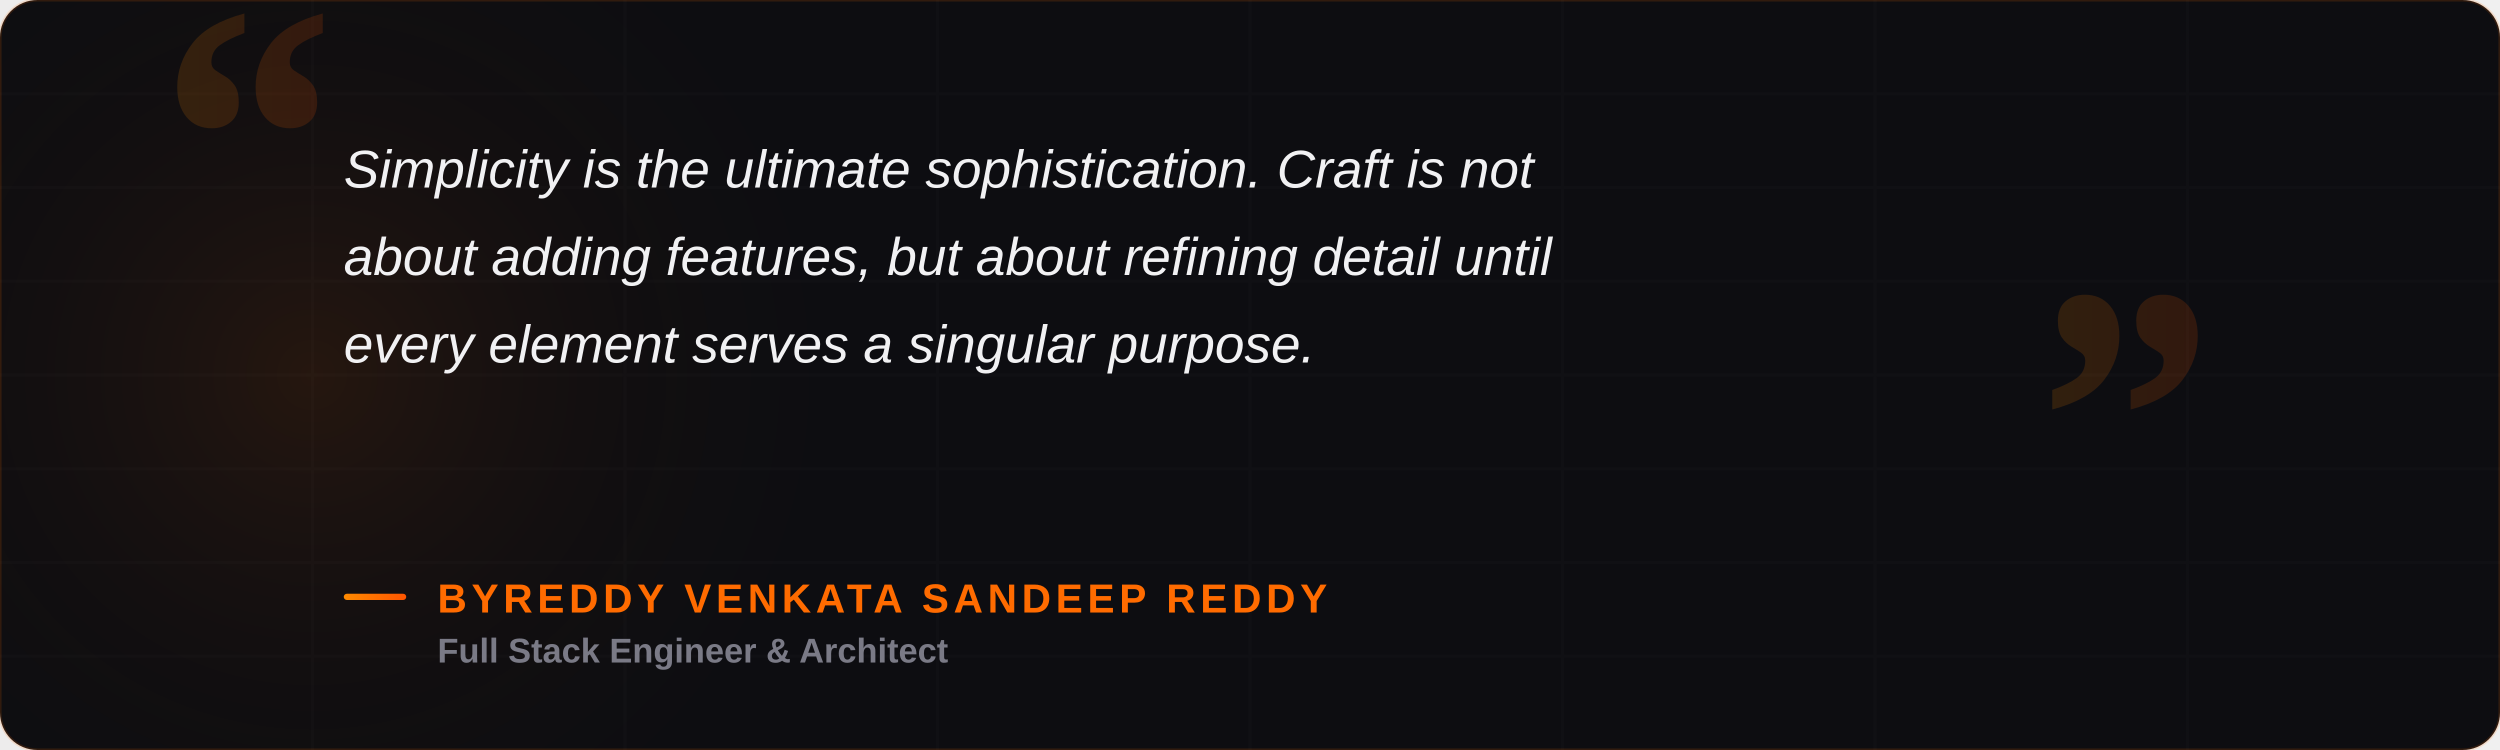
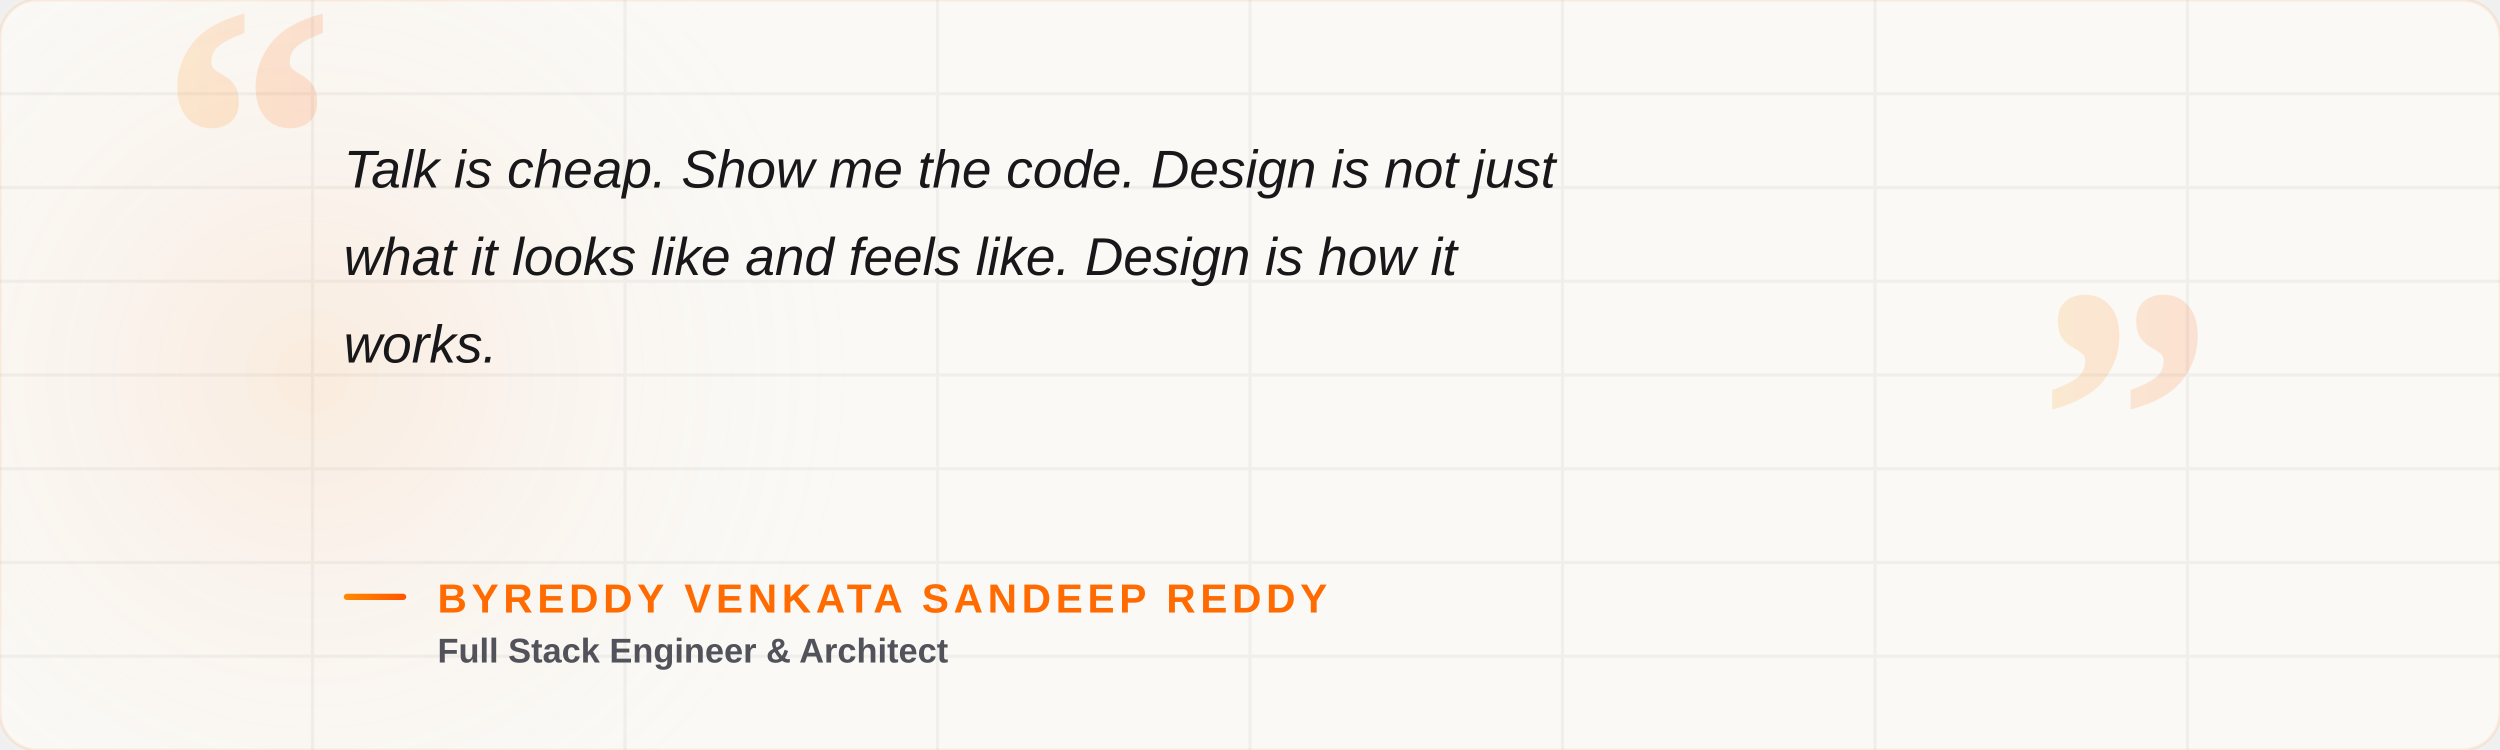
<svg xmlns="http://www.w3.org/2000/svg" viewBox="0 0 800 240" width="100%" height="auto">
  <defs>
    <linearGradient id="quoteGradient" x1="0%" y1="0%" x2="100%" y2="0%">
      <stop offset="0%" stop-color="#FF8A00" />
      <stop offset="100%" stop-color="#FF5500" />
    </linearGradient>
    <radialGradient id="quoteGlow" cx="50%" cy="50%" r="50%">
      <stop offset="0%" stop-color="#FF6B00" stop-opacity="0.1" />
-       <stop offset="100%" stop-color="#0D0D11" stop-opacity="0" />
+       <stop offset="100%" stop-color="#FAF9F6" stop-opacity="0" />
    </radialGradient>
  </defs>
-   <rect width="800" height="240" rx="12" fill="#0D0D11" stroke="#FF6B00" stroke-opacity="0.15" stroke-width="1" />
+   <rect width="800" height="240" rx="12" fill="#FAF9F6" stroke="#FF6B00" stroke-opacity="0.1" stroke-width="1" />
  <circle cx="100" cy="120" r="180" fill="url(#quoteGlow)" />
-   <g opacity="0.015">
-     <path d="M0,30 L800,30 M0,60 L800,60 M0,90 L800,90 M0,120 L800,120 M0,150 L800,150 M0,180 L800,180 M0,210 L800,210" stroke="#FFFFFF" stroke-width="1" />
-     <path d="M100,0 L100,240 M200,0 L200,240 M300,0 L300,240 M400,0 L400,240 M500,0 L500,240 M600,0 L600,240 M700,0 L700,240" stroke="#FFFFFF" stroke-width="1" />
+   <g opacity="0.04">
+     <path d="M0,30 L800,30 M0,60 L800,60 M0,90 L800,90 M0,120 L800,120 M0,150 L800,150 M0,180 L800,180 M0,210 L800,210" stroke="#000000" stroke-width="1" />
+     <path d="M100,0 L100,240 M200,0 L200,240 M300,0 L300,240 M400,0 L400,240 M500,0 L500,240 M600,0 L600,240 M700,0 L700,240" stroke="#000000" stroke-width="1" />
  </g>
  <text x="50" y="90" fill="url(#quoteGradient)" fill-opacity="0.15" font-family="Georgia, serif" font-size="120" font-weight="bold">“</text>
  <g transform="translate(110, 60)">
-     <text x="0" y="0" fill="#F1F1F3" font-family="Arial, Helvetica, sans-serif" font-size="17" font-weight="normal" font-style="italic">
-         Simplicity is the ultimate sophistication. Craft is not
+     <text x="0" y="0" fill="#18181B" font-family="Arial, Helvetica, sans-serif" font-size="17" font-weight="normal" font-style="italic">
+         Talk is cheap. Show me the code. Design is not just
      </text>
-     <text x="0" y="28" fill="#F1F1F3" font-family="Arial, Helvetica, sans-serif" font-size="17" font-weight="normal" font-style="italic">
-         about adding features, but about refining detail until
+     <text x="0" y="28" fill="#18181B" font-family="Arial, Helvetica, sans-serif" font-size="17" font-weight="normal" font-style="italic">
+         what it looks like and feels like. Design is how it
      </text>
-     <text x="0" y="56" fill="#F1F1F3" font-family="Arial, Helvetica, sans-serif" font-size="17" font-weight="normal" font-style="italic">
-         every element serves a singular purpose.
+     <text x="0" y="56" fill="#18181B" font-family="Arial, Helvetica, sans-serif" font-size="17" font-weight="normal" font-style="italic">
+         works.
      </text>
  </g>
  <text x="710" y="180" fill="url(#quoteGradient)" fill-opacity="0.15" font-family="Georgia, serif" font-size="120" font-weight="bold" text-anchor="end">”</text>
  <g transform="translate(110, 185)">
    <rect x="0" y="5" width="20" height="2" rx="1" fill="url(#quoteGradient)" />
    <text x="30" y="11" fill="#FF6B00" font-family="Arial, Helvetica, sans-serif" font-size="13" font-weight="bold" letter-spacing="1.5">BYREDDY VENKATA SANDEEP REDDY</text>
-     <text x="30" y="27" fill="#7A7A86" font-family="Arial, Helvetica, sans-serif" font-size="11" font-weight="bold">Full Stack Engineer &amp; Architect</text>
+     <text x="30" y="27" fill="#52525B" font-family="Arial, Helvetica, sans-serif" font-size="11" font-weight="bold">Full Stack Engineer &amp; Architect</text>
  </g>
</svg>
